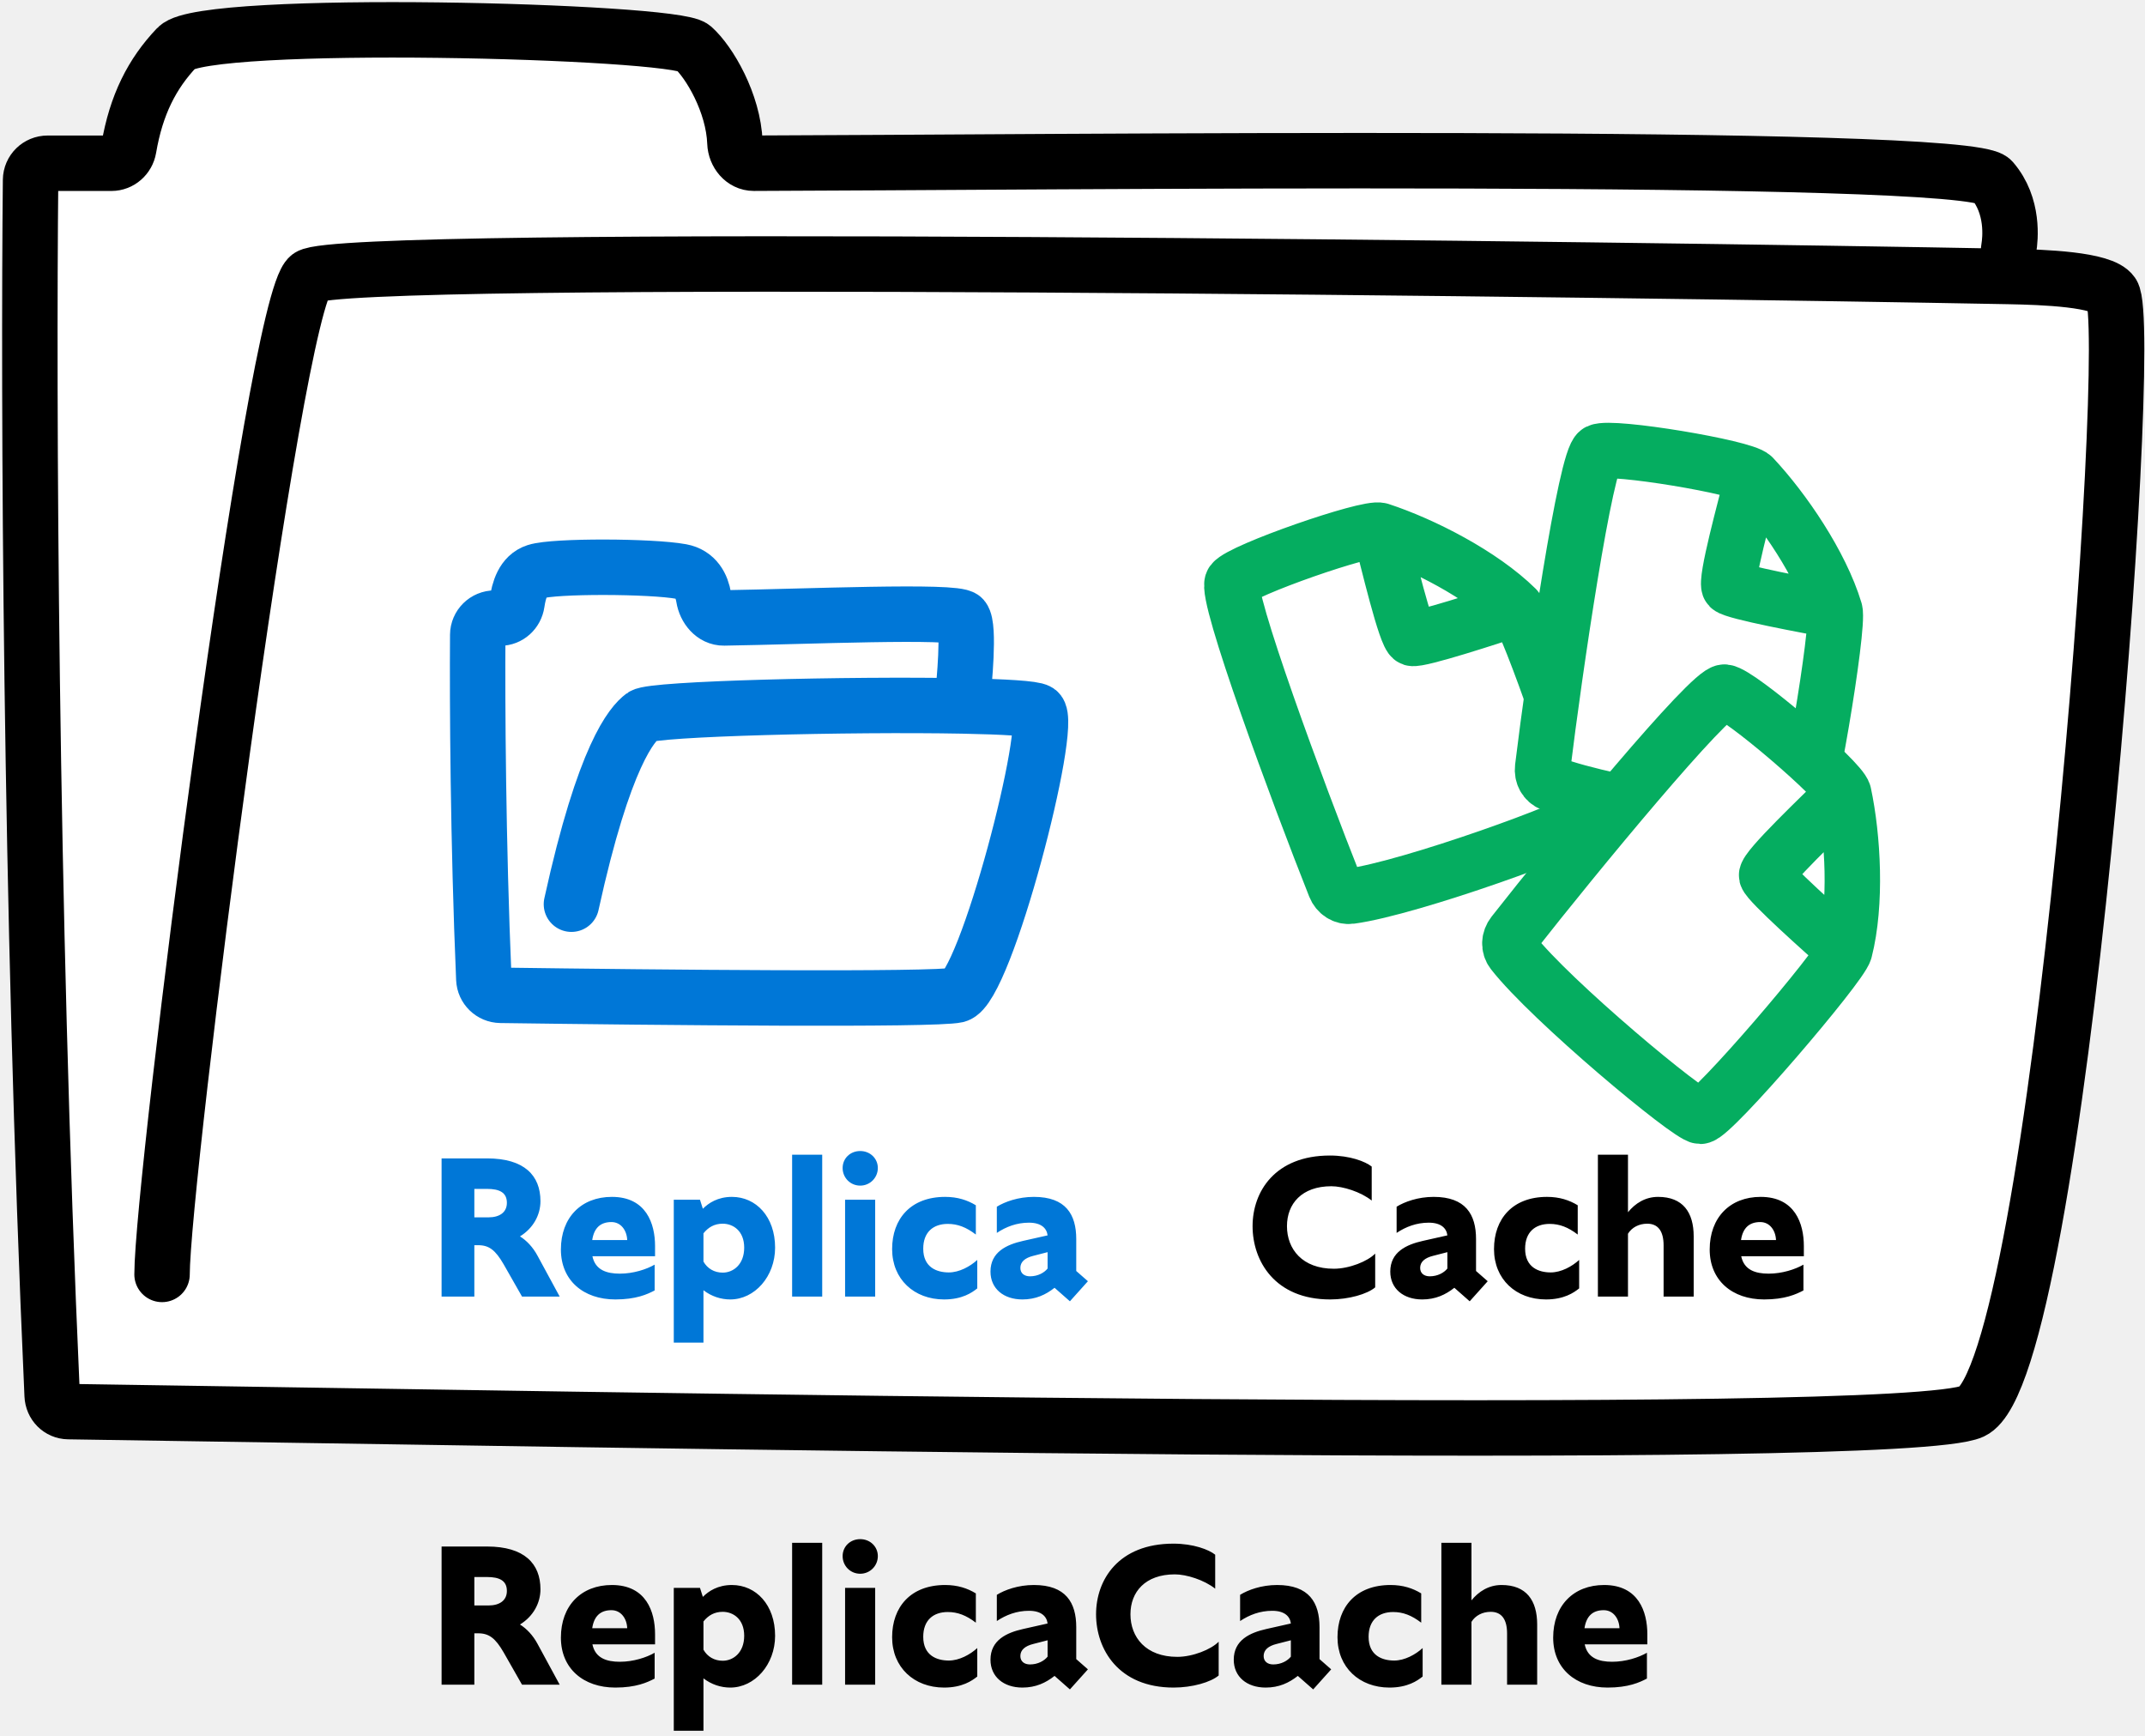
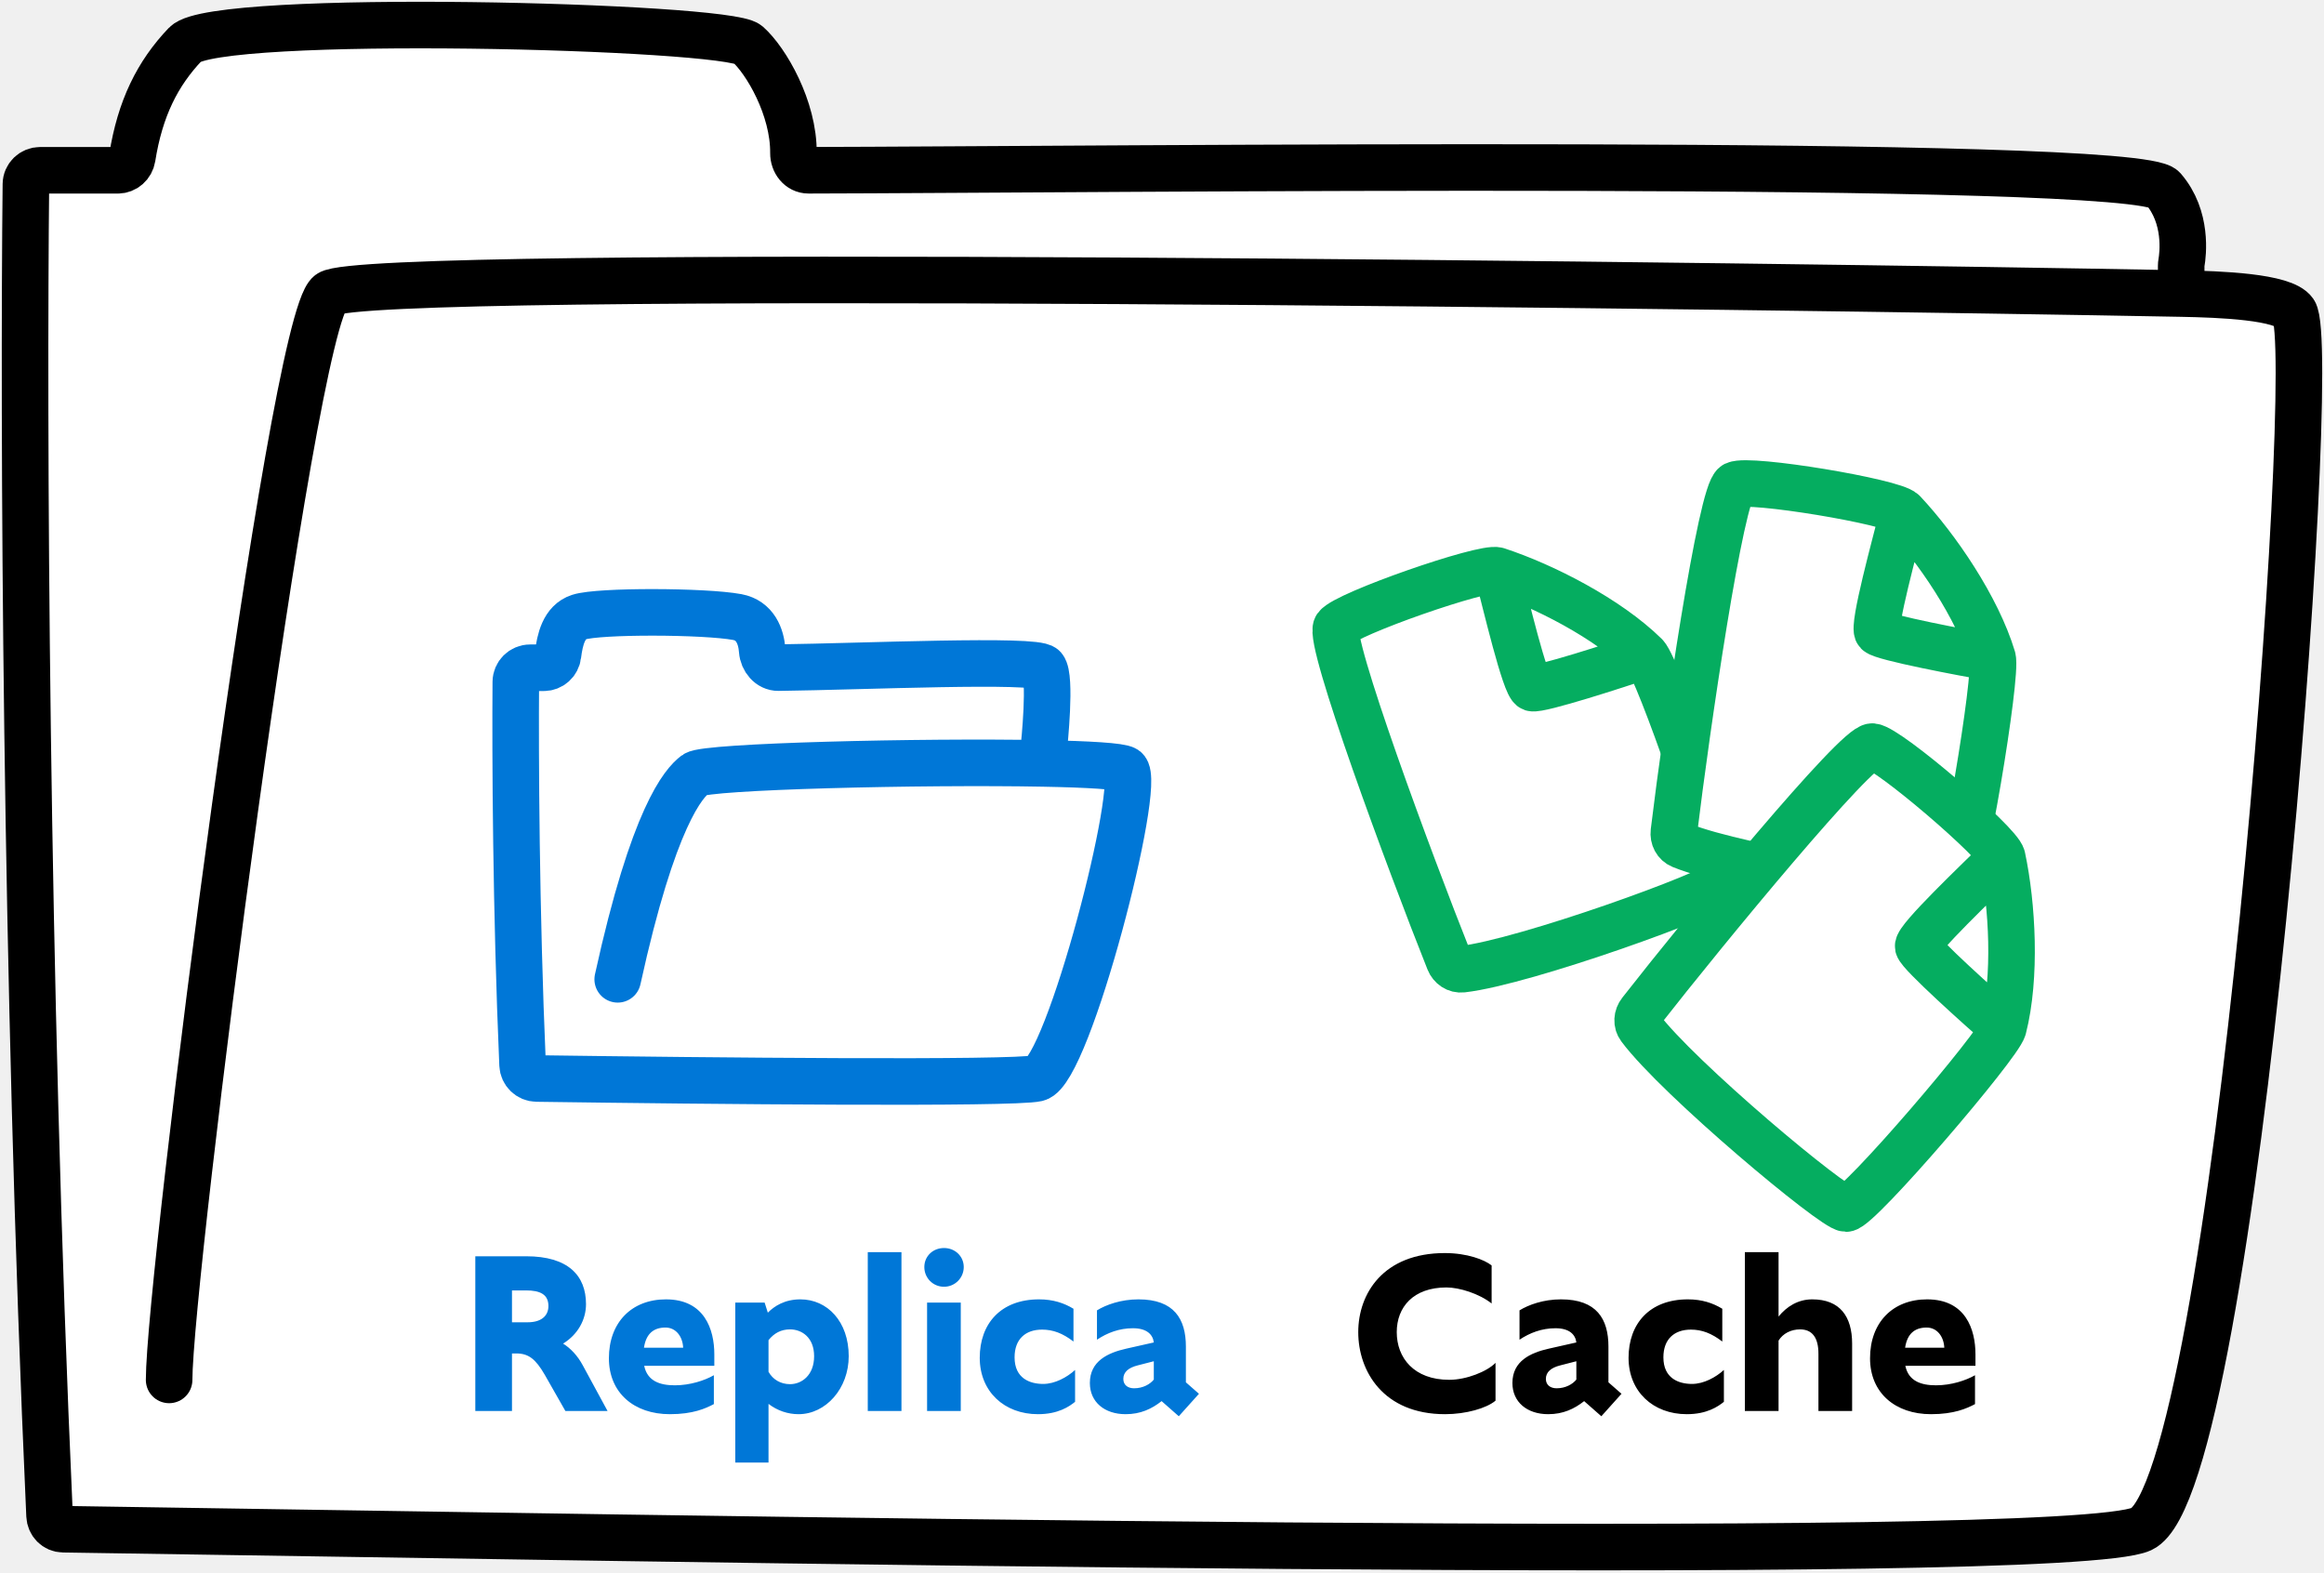
- <svg xmlns="http://www.w3.org/2000/svg" width="503" height="407" viewBox="0 0 503 407" fill="none">
-   <path d="M7.171 42.198C6.661 91.687 7.008 211.023 12.231 327.156C12.326 329.27 13.933 330.938 16.048 330.969C138.492 332.758 445.919 338.648 462.463 330.917C482.798 321.413 500.909 76.972 495.31 68.803C493.039 65.488 479.31 64.981 471 64.823V58.949C471 58.658 471.032 58.37 471.08 58.083C471.398 56.171 472.323 48.253 467.127 42.259C461.336 35.579 239.119 38.128 176.769 38.269C174.261 38.275 172.432 35.972 172.339 33.466C171.993 24.134 166.333 14.533 162.5 11.125C158 7.125 48 4.303 41.5 11.125C35.652 17.264 31.933 24.579 30.197 34.76C29.856 36.757 28.165 38.275 26.139 38.275H11.167C8.977 38.275 7.194 40.008 7.171 42.198Z" fill="white" />
-   <path d="M38 298.803C38 276.803 64.202 71.021 72.5 64.823C80.08 59.163 383.44 63.162 471 64.823M471 64.823C479.31 64.981 493.039 65.488 495.31 68.803C500.909 76.972 482.798 321.413 462.463 330.917C445.919 338.648 138.492 332.758 16.048 330.969C13.933 330.938 12.326 329.27 12.231 327.156C7.008 211.023 6.661 91.687 7.171 42.198C7.194 40.008 8.977 38.275 11.167 38.275H26.139C28.165 38.275 29.856 36.757 30.197 34.76C31.933 24.579 35.652 17.264 41.5 11.125C48 4.303 158 7.125 162.5 11.125C166.333 14.533 171.993 24.134 172.339 33.466C172.432 35.972 174.261 38.275 176.769 38.269C239.119 38.128 461.336 35.579 467.127 42.259C472.323 48.253 471.398 56.171 471.08 58.083C471.032 58.37 471 58.658 471 58.949V64.823Z" stroke="black" stroke-width="13" stroke-linecap="round" stroke-linejoin="round" />
-   <path d="M112.028 148.859C111.918 164.722 112.083 197.311 113.456 229.548C113.547 231.662 115.267 233.335 117.382 233.364C154.239 233.878 219.164 234.517 224.382 233.311C231.132 231.751 247.23 169.363 243.426 166.786C242.425 166.108 235.471 165.702 225.783 165.517V163.283C225.783 163.135 225.791 162.993 225.806 162.846C226.01 160.935 227.448 146.854 225.783 144.922C224.151 143.028 188.466 144.594 169.768 144.88C167.261 144.918 165.417 142.594 165.022 140.119C164.582 137.361 163.176 134.637 159.76 134.004C152.75 132.704 129.941 132.628 125.69 134.004C122.658 134.985 121.691 138.27 121.229 141.394C120.933 143.399 119.289 144.922 117.262 144.922H116.017C113.826 144.922 112.043 146.669 112.028 148.859Z" fill="white" />
-   <path d="M134 212C141.705 176.879 148.257 169.722 150.75 167.85C153.027 166.14 199.483 165.015 225.783 165.517M225.783 165.517C235.471 165.702 242.425 166.108 243.426 166.786C247.23 169.363 231.132 231.751 224.382 233.311C219.164 234.517 154.239 233.878 117.382 233.364C115.267 233.335 113.547 231.662 113.456 229.548C112.083 197.311 111.918 164.722 112.028 148.859C112.043 146.669 113.826 144.922 116.017 144.922H117.262C119.289 144.922 120.933 143.399 121.229 141.394C121.691 138.27 122.658 134.985 125.69 134.004C129.941 132.628 152.75 132.704 159.76 134.004C163.176 134.637 164.582 137.361 165.022 140.119C165.417 142.594 167.261 144.918 169.768 144.88C188.466 144.594 224.151 143.028 225.783 144.922C227.448 146.854 226.01 160.935 225.806 162.846C225.791 162.993 225.783 163.135 225.783 163.283V165.517Z" stroke="#0077D7" stroke-width="13" stroke-linecap="round" stroke-linejoin="round" />
-   <path d="M114.208 369.752C117.088 369.752 118.864 370.568 118.864 373.016C118.864 375.224 117.184 376.424 114.544 376.424H111.232V369.752H114.208ZM112.144 382.952C114.688 382.952 116.176 384.104 118.096 387.416L122.416 395H131.248L126.064 385.448C124.96 383.384 123.472 381.848 121.936 380.888C125.056 378.968 126.736 375.848 126.736 372.632C126.736 366.632 122.992 362.6 114.208 362.6H103.552V395H111.232V382.952H112.144ZM143.386 377.528C145.594 377.528 146.986 379.448 147.082 381.752H138.874C139.306 378.872 140.842 377.528 143.386 377.528ZM144.298 395.672C149.146 395.672 151.786 394.472 153.514 393.56V387.512C151.594 388.616 148.522 389.624 145.354 389.624C142.234 389.624 139.594 388.76 138.922 385.544H153.61V383.144C153.61 377.912 151.546 371.624 143.482 371.624C136.282 371.624 131.53 376.472 131.53 383.96C131.53 391.208 136.81 395.672 144.298 395.672ZM169.473 389.384C167.505 389.384 165.873 388.424 164.961 386.792V380.168C166.113 378.728 167.553 377.912 169.473 377.912C171.921 377.912 174.513 379.592 174.513 383.528C174.513 387.512 171.921 389.384 169.473 389.384ZM171.249 395.672C176.961 395.672 181.76 390.296 181.76 383.528C181.76 376.28 177.297 371.624 171.633 371.624C168.321 371.624 166.161 373.064 164.817 374.408L164.145 372.296H158.001V405.8H164.961V393.512C166.833 394.952 169.041 395.672 171.249 395.672ZM185.751 361.736V395H192.807V361.736H185.751ZM198.172 372.296V395H205.228V372.296H198.172ZM201.724 360.872C199.372 360.872 197.596 362.6 197.596 364.856C197.596 367.112 199.372 368.984 201.724 368.984C204.028 368.984 205.852 367.112 205.852 364.856C205.852 362.6 204.028 360.872 201.724 360.872ZM221.394 395.672C225.618 395.672 227.922 394.088 229.17 393.08V386.408C227.49 387.944 224.946 389.336 222.498 389.336C219.714 389.336 216.498 388.184 216.498 383.768C216.498 379.928 218.802 377.96 222.258 377.96C224.562 377.96 226.578 378.728 228.834 380.456V373.592C226.866 372.392 224.562 371.624 221.634 371.624C213.57 371.624 209.202 376.76 209.202 383.864C209.202 390.92 214.338 395.672 221.394 395.672ZM250.891 396.104L255.115 391.4L252.379 389V381.512C252.379 375.752 249.931 371.624 242.443 371.624C238.747 371.624 235.627 372.776 233.755 373.928V380.072C235.915 378.632 238.411 377.672 241.291 377.672C244.219 377.672 245.467 379.016 245.659 380.648L239.899 381.944C236.059 382.808 232.267 384.536 232.267 389.144C232.267 393.128 235.339 395.672 239.755 395.672C242.875 395.672 245.227 394.568 247.291 392.936L250.891 396.104ZM239.275 388.28C239.275 386.84 240.379 385.928 242.299 385.448L245.659 384.584V388.424C244.891 389.384 243.403 390.248 241.531 390.248C240.235 390.248 239.275 389.576 239.275 388.28ZM284.961 364.52C283.473 363.32 279.825 361.928 275.169 361.928C262.257 361.928 257.025 370.424 257.025 378.488C257.025 386.648 262.257 395.672 275.217 395.672C279.585 395.672 283.905 394.424 285.777 392.84V384.92C284.001 386.744 279.681 388.472 276.081 388.472C268.689 388.472 265.089 383.864 265.089 378.488C265.089 373.256 268.545 369.128 275.505 369.128C278.193 369.128 282.369 370.424 284.961 372.488V364.52ZM307.938 396.104L312.162 391.4L309.426 389V381.512C309.426 375.752 306.978 371.624 299.49 371.624C295.794 371.624 292.674 372.776 290.802 373.928V380.072C292.962 378.632 295.458 377.672 298.338 377.672C301.266 377.672 302.514 379.016 302.706 380.648L296.946 381.944C293.106 382.808 289.314 384.536 289.314 389.144C289.314 393.128 292.386 395.672 296.802 395.672C299.922 395.672 302.274 394.568 304.338 392.936L307.938 396.104ZM296.322 388.28C296.322 386.84 297.426 385.928 299.346 385.448L302.706 384.584V388.424C301.938 389.384 300.45 390.248 298.578 390.248C297.282 390.248 296.322 389.576 296.322 388.28ZM325.832 395.672C330.056 395.672 332.36 394.088 333.608 393.08V386.408C331.928 387.944 329.384 389.336 326.936 389.336C324.152 389.336 320.936 388.184 320.936 383.768C320.936 379.928 323.24 377.96 326.696 377.96C329 377.96 331.016 378.728 333.272 380.456V373.592C331.304 372.392 329 371.624 326.072 371.624C318.008 371.624 313.64 376.76 313.64 383.864C313.64 390.92 318.776 395.672 325.832 395.672ZM338.001 361.736V395H345.057V380.264C345.969 378.776 347.648 377.912 349.569 377.912C352.065 377.912 353.409 379.592 353.409 383V395H360.465V380.888C360.465 375.224 357.921 371.624 352.113 371.624C349.089 371.624 346.737 373.16 345.057 375.224V361.736H338.001ZM376.074 377.528C378.282 377.528 379.674 379.448 379.77 381.752H371.562C371.994 378.872 373.53 377.528 376.074 377.528ZM376.986 395.672C381.834 395.672 384.474 394.472 386.202 393.56V387.512C384.282 388.616 381.21 389.624 378.042 389.624C374.922 389.624 372.282 388.76 371.61 385.544H386.298V383.144C386.298 377.912 384.234 371.624 376.17 371.624C368.97 371.624 364.218 376.472 364.218 383.96C364.218 391.208 369.498 395.672 376.986 395.672Z" fill="black" />
-   <path d="M321.664 273.52C320.176 272.32 316.528 270.928 311.872 270.928C298.96 270.928 293.728 279.424 293.728 287.488C293.728 295.648 298.96 304.672 311.92 304.672C316.288 304.672 320.608 303.424 322.48 301.84V293.92C320.704 295.744 316.384 297.472 312.784 297.472C305.392 297.472 301.792 292.864 301.792 287.488C301.792 282.256 305.248 278.128 312.208 278.128C314.896 278.128 319.072 279.424 321.664 281.488V273.52ZM344.641 305.104L348.865 300.4L346.129 298V290.512C346.129 284.752 343.681 280.624 336.193 280.624C332.497 280.624 329.377 281.776 327.505 282.928V289.072C329.665 287.632 332.161 286.672 335.041 286.672C337.969 286.672 339.217 288.016 339.409 289.648L333.649 290.944C329.809 291.808 326.017 293.536 326.017 298.144C326.017 302.128 329.089 304.672 333.505 304.672C336.625 304.672 338.977 303.568 341.041 301.936L344.641 305.104ZM333.025 297.28C333.025 295.84 334.129 294.928 336.049 294.448L339.409 293.584V297.424C338.641 298.384 337.153 299.248 335.281 299.248C333.985 299.248 333.025 298.576 333.025 297.28ZM362.535 304.672C366.759 304.672 369.063 303.088 370.311 302.08V295.408C368.631 296.944 366.087 298.336 363.639 298.336C360.855 298.336 357.639 297.184 357.639 292.768C357.639 288.928 359.943 286.96 363.399 286.96C365.703 286.96 367.719 287.728 369.975 289.456V282.592C368.007 281.392 365.703 280.624 362.775 280.624C354.711 280.624 350.343 285.76 350.343 292.864C350.343 299.92 355.479 304.672 362.535 304.672ZM374.704 270.736V304H381.76V289.264C382.672 287.776 384.352 286.912 386.272 286.912C388.768 286.912 390.112 288.592 390.112 292V304H397.168V289.888C397.168 284.224 394.624 280.624 388.816 280.624C385.792 280.624 383.44 282.16 381.76 284.224V270.736H374.704ZM412.777 286.528C414.985 286.528 416.377 288.448 416.473 290.752H408.265C408.697 287.872 410.233 286.528 412.777 286.528ZM413.689 304.672C418.537 304.672 421.177 303.472 422.905 302.56V296.512C420.985 297.616 417.913 298.624 414.745 298.624C411.625 298.624 408.985 297.76 408.313 294.544H423.001V292.144C423.001 286.912 420.937 280.624 412.873 280.624C405.673 280.624 400.921 285.472 400.921 292.96C400.921 300.208 406.201 304.672 413.689 304.672Z" fill="black" />
-   <path d="M114.208 278.752C117.088 278.752 118.864 279.568 118.864 282.016C118.864 284.224 117.184 285.424 114.544 285.424H111.232V278.752H114.208ZM112.144 291.952C114.688 291.952 116.176 293.104 118.096 296.416L122.416 304H131.248L126.064 294.448C124.96 292.384 123.472 290.848 121.936 289.888C125.056 287.968 126.736 284.848 126.736 281.632C126.736 275.632 122.992 271.6 114.208 271.6H103.552V304H111.232V291.952H112.144ZM143.386 286.528C145.594 286.528 146.986 288.448 147.082 290.752H138.874C139.306 287.872 140.842 286.528 143.386 286.528ZM144.298 304.672C149.146 304.672 151.786 303.472 153.514 302.56V296.512C151.594 297.616 148.522 298.624 145.354 298.624C142.234 298.624 139.594 297.76 138.922 294.544H153.61V292.144C153.61 286.912 151.546 280.624 143.482 280.624C136.282 280.624 131.53 285.472 131.53 292.96C131.53 300.208 136.81 304.672 144.298 304.672ZM169.473 298.384C167.505 298.384 165.873 297.424 164.961 295.792V289.168C166.113 287.728 167.553 286.912 169.473 286.912C171.921 286.912 174.513 288.592 174.513 292.528C174.513 296.512 171.921 298.384 169.473 298.384ZM171.249 304.672C176.961 304.672 181.76 299.296 181.76 292.528C181.76 285.28 177.297 280.624 171.633 280.624C168.321 280.624 166.161 282.064 164.817 283.408L164.145 281.296H158.001V314.8H164.961V302.512C166.833 303.952 169.041 304.672 171.249 304.672ZM185.751 270.736V304H192.807V270.736H185.751ZM198.172 281.296V304H205.228V281.296H198.172ZM201.724 269.872C199.372 269.872 197.596 271.6 197.596 273.856C197.596 276.112 199.372 277.984 201.724 277.984C204.028 277.984 205.852 276.112 205.852 273.856C205.852 271.6 204.028 269.872 201.724 269.872ZM221.394 304.672C225.618 304.672 227.922 303.088 229.17 302.08V295.408C227.49 296.944 224.946 298.336 222.498 298.336C219.714 298.336 216.498 297.184 216.498 292.768C216.498 288.928 218.802 286.96 222.258 286.96C224.562 286.96 226.578 287.728 228.834 289.456V282.592C226.866 281.392 224.562 280.624 221.634 280.624C213.57 280.624 209.202 285.76 209.202 292.864C209.202 299.92 214.338 304.672 221.394 304.672ZM250.891 305.104L255.115 300.4L252.379 298V290.512C252.379 284.752 249.931 280.624 242.443 280.624C238.747 280.624 235.627 281.776 233.755 282.928V289.072C235.915 287.632 238.411 286.672 241.291 286.672C244.219 286.672 245.467 288.016 245.659 289.648L239.899 290.944C236.059 291.808 232.267 293.536 232.267 298.144C232.267 302.128 235.339 304.672 239.755 304.672C242.875 304.672 245.227 303.568 247.291 301.936L250.891 305.104ZM239.275 297.28C239.275 295.84 240.379 294.928 242.299 294.448L245.659 293.584V297.424C244.891 298.384 243.403 299.248 241.531 299.248C240.235 299.248 239.275 298.576 239.275 297.28Z" fill="#0077D7" />
-   <path d="M313.061 207.852C304.488 186.301 287.084 139.21 289.009 136.521C291.011 133.723 320.709 123.394 323.633 124.353C333.643 127.637 347.468 134.703 355.535 142.65C358.188 145.263 373.482 189.076 372.101 191.471C370.813 193.704 330.883 208.211 316.714 210.122C315.105 210.339 313.661 209.361 313.061 207.852Z" fill="white" />
-   <path d="M323.633 124.353C320.709 123.394 291.011 133.723 289.009 136.521C287.084 139.21 304.488 186.301 313.061 207.852C313.661 209.361 315.105 210.339 316.714 210.122C330.883 208.211 370.813 193.704 372.101 191.471C373.482 189.076 358.188 145.263 355.535 142.65M323.633 124.353C333.643 127.637 347.468 134.703 355.535 142.65M323.633 124.353C325.419 131.281 329.641 149.174 331.162 149.663C332.684 150.152 349.625 144.655 355.535 142.65" stroke="#05AD60" stroke-width="13" stroke-linecap="round" stroke-linejoin="round" />
-   <path d="M361.745 180.027C364.556 157.004 371.861 107.335 374.84 105.897C377.939 104.402 408.953 109.578 411.059 111.821C418.268 119.502 427.013 132.332 430.282 143.174C431.357 146.739 423.771 192.521 421.41 193.96C419.21 195.302 377.213 188.887 363.863 183.77C362.347 183.189 361.548 181.638 361.745 180.027Z" fill="white" />
-   <path d="M411.059 111.821C408.953 109.578 377.939 104.402 374.84 105.897C371.861 107.335 364.556 157.004 361.745 180.027C361.548 181.638 362.347 183.189 363.863 183.77C377.213 188.887 419.21 195.302 421.41 193.96C423.771 192.521 431.357 146.739 430.282 143.174M411.059 111.821C418.268 119.502 427.013 132.332 430.282 143.174M411.059 111.821C409.305 118.757 404.43 136.483 405.531 137.642C406.631 138.801 424.134 142.1 430.282 143.174" stroke="#05AD60" stroke-width="13" stroke-linecap="round" stroke-linejoin="round" />
-   <path d="M354.874 218.947C369.186 200.695 401.126 161.961 404.418 162.271C407.844 162.594 431.712 183.063 432.354 186.073C434.553 196.375 435.402 211.878 432.593 222.848C431.67 226.455 401.501 261.717 398.736 261.728C396.159 261.738 363.531 234.529 354.751 223.246C353.754 221.964 353.873 220.224 354.874 218.947Z" fill="white" />
-   <path d="M432.354 186.073C431.712 183.063 407.844 162.594 404.418 162.271C401.126 161.961 369.186 200.695 354.874 218.947C353.873 220.224 353.754 221.964 354.751 223.246C363.531 234.529 396.159 261.738 398.736 261.728C401.501 261.717 431.67 226.455 432.593 222.848M432.354 186.073C434.553 196.375 435.402 211.878 432.593 222.848M432.354 186.073C427.266 191.102 413.927 203.752 414.269 205.313C414.612 206.874 427.886 218.749 432.593 222.848" stroke="#05AD60" stroke-width="13" stroke-linecap="round" stroke-linejoin="round" />
+ <svg xmlns="http://www.w3.org/2000/svg" height="92" viewBox="0 0 649 439" fill="none">
+   <path d="M7.235 51.435C6.552 115.008 6.97 271.337 13.838 423.202C13.934 425.315 15.528 426.983 17.643 427.014C175.785 429.314 576.521 437.009 598.038 426.962C624.426 414.64 647.928 97.719 640.663 87.128C637.716 82.831 619.901 82.173 609.117 81.969V74.223C609.117 73.932 609.147 73.65 609.197 73.363C609.584 71.144 610.962 60.633 604.091 52.714C596.529 43.998 304.569 47.4 225.8 47.544C223.291 47.549 221.552 45.254 221.575 42.745C221.69 30.21 213.958 16.941 208.787 12.349C202.947 7.163 60.204 3.503 51.77 12.349C43.983 20.514 39.105 30.286 36.931 44.03C36.614 46.03 34.919 47.549 32.893 47.549H11.231C9.041 47.549 7.258 49.245 7.235 51.435Z" fill="white" />
+   <path d="M47.228 385.326C47.228 356.802 81.229 90.003 91.997 81.969C101.834 74.629 495.493 79.815 609.117 81.969M609.117 81.969C619.901 82.173 637.716 82.831 640.663 87.128C647.928 97.719 624.426 414.64 598.038 426.962C576.521 437.009 175.785 429.314 17.643 427.014C15.528 426.983 13.934 425.315 13.838 423.202C6.97 271.337 6.552 115.008 7.235 51.435C7.258 49.245 9.041 47.549 11.231 47.549H32.893C34.919 47.549 36.614 46.03 36.931 44.03C39.105 30.286 43.983 20.514 51.77 12.349C60.204 3.503 202.947 7.163 208.787 12.349C213.958 16.941 221.69 30.21 221.575 42.745C221.552 45.254 223.291 47.549 225.8 47.544C304.569 47.4 596.529 43.998 604.091 52.714C610.962 60.633 609.584 71.144 609.197 73.363C609.147 73.65 609.117 73.932 609.117 74.223V81.969Z" stroke="black" stroke-width="13" stroke-linecap="round" stroke-linejoin="round" />
+   <path d="M144.045 190.411C143.884 210.7 144.076 254.367 145.935 297.344C146.026 299.458 147.736 301.13 149.852 301.16C197.389 301.828 282.773 302.682 289.586 301.106C298.331 299.083 319.185 218.164 314.256 214.821C312.959 213.941 303.952 213.415 291.401 213.176V210.211C291.401 210.064 291.408 209.921 291.424 209.774C291.662 207.558 293.577 188.991 291.401 186.463C289.244 183.958 241.193 186.121 217.41 186.428C214.904 186.461 213.036 184.157 212.852 181.658C212.557 177.646 210.886 173.233 205.871 172.302C196.789 170.616 167.241 170.517 161.735 172.302C157.466 173.685 156.358 178.596 155.814 182.933C155.562 184.944 153.893 186.463 151.866 186.463H148.036C145.845 186.463 144.062 188.22 144.045 190.411Z" fill="white" />
+   <path d="M172.5 273.465C182.481 227.912 190.97 218.629 194.198 216.202C197.148 213.984 257.33 212.525 291.401 213.176M291.401 213.176C303.952 213.415 312.959 213.941 314.256 214.821C319.185 218.164 298.331 299.083 289.586 301.106C282.773 302.682 197.389 301.828 149.852 301.16C147.736 301.13 146.026 299.458 145.935 297.344C144.076 254.367 143.884 210.7 144.045 190.411C144.062 188.22 145.845 186.463 148.036 186.463H151.866C153.893 186.463 155.562 184.944 155.814 182.933C156.358 178.596 157.466 173.685 161.735 172.302C167.241 170.517 196.789 170.616 205.871 172.302C210.886 173.233 212.557 177.646 212.852 181.658C213.036 184.157 214.904 186.461 217.41 186.428C241.193 186.121 289.244 183.958 291.401 186.463C293.577 188.991 291.662 207.558 291.424 209.774C291.408 209.921 291.401 210.064 291.401 210.211V213.176Z" stroke="#0077D7" stroke-width="13" stroke-linecap="round" stroke-linejoin="round" />
+   <path d="M416.552 353.36C414.568 351.76 409.704 349.904 403.496 349.904C386.28 349.904 379.304 361.232 379.304 371.984C379.304 382.864 386.28 394.896 403.56 394.896C409.384 394.896 415.144 393.232 417.64 391.12V380.56C415.272 382.992 409.512 385.296 404.712 385.296C394.856 385.296 390.056 379.152 390.056 371.984C390.056 365.008 394.664 359.504 403.944 359.504C407.528 359.504 413.096 361.232 416.552 363.984V353.36ZM447.188 395.472L452.82 389.2L449.172 386V376.016C449.172 368.336 445.908 362.832 435.924 362.832C430.996 362.832 426.836 364.368 424.34 365.904V374.096C427.22 372.176 430.548 370.896 434.388 370.896C438.292 370.896 439.956 372.688 440.212 374.864L432.532 376.592C427.412 377.744 422.356 380.048 422.356 386.192C422.356 391.504 426.452 394.896 432.34 394.896C436.5 394.896 439.636 393.424 442.388 391.248L447.188 395.472ZM431.7 385.04C431.7 383.12 433.172 381.904 435.732 381.264L440.212 380.112V385.232C439.188 386.512 437.204 387.664 434.708 387.664C432.98 387.664 431.7 386.768 431.7 385.04ZM471.047 394.896C476.679 394.896 479.751 392.784 481.415 391.44V382.544C479.175 384.592 475.783 386.448 472.519 386.448C468.807 386.448 464.519 384.912 464.519 379.024C464.519 373.904 467.591 371.28 472.199 371.28C475.271 371.28 477.959 372.304 480.967 374.608V365.456C478.343 363.856 475.271 362.832 471.367 362.832C460.615 362.832 454.791 369.68 454.791 379.152C454.791 388.56 461.639 394.896 471.047 394.896ZM487.272 349.648V394H496.68V374.352C497.896 372.368 500.135 371.216 502.696 371.216C506.024 371.216 507.816 373.456 507.816 378V394H517.224V375.184C517.224 367.632 513.832 362.832 506.088 362.832C502.056 362.832 498.92 364.88 496.68 367.632V349.648H487.272ZM538.036 370.704C540.98 370.704 542.836 373.264 542.964 376.336H532.02C532.596 372.496 534.644 370.704 538.036 370.704ZM539.252 394.896C545.716 394.896 549.236 393.296 551.54 392.08V384.016C548.98 385.488 544.884 386.832 540.66 386.832C536.5 386.832 532.98 385.68 532.084 381.392H551.668V378.192C551.668 371.216 548.916 362.832 538.164 362.832C528.564 362.832 522.228 369.296 522.228 379.28C522.228 388.944 529.268 394.896 539.252 394.896Z" fill="black" />
+   <path d="M146.944 360.336C150.784 360.336 153.152 361.424 153.152 364.688C153.152 367.632 150.912 369.232 147.392 369.232H142.976V360.336H146.944ZM144.192 377.936C147.584 377.936 149.568 379.472 152.128 383.888L157.888 394H169.664L162.752 381.264C161.28 378.512 159.296 376.464 157.248 375.184C161.408 372.624 163.648 368.464 163.648 364.176C163.648 356.176 158.656 350.8 146.944 350.8H132.736V394H142.976V377.936H144.192ZM185.849 370.704C188.793 370.704 190.649 373.264 190.777 376.336H179.833C180.409 372.496 182.457 370.704 185.849 370.704ZM187.065 394.896C193.529 394.896 197.049 393.296 199.353 392.08V384.016C196.793 385.488 192.697 386.832 188.473 386.832C184.312 386.832 180.793 385.68 179.897 381.392H199.481V378.192C199.481 371.216 196.729 362.832 185.977 362.832C176.377 362.832 170.041 369.296 170.041 379.28C170.041 388.944 177.081 394.896 187.065 394.896ZM220.63 386.512C218.006 386.512 215.83 385.232 214.614 383.056V374.224C216.15 372.304 218.07 371.216 220.63 371.216C223.894 371.216 227.35 373.456 227.35 378.704C227.35 384.016 223.894 386.512 220.63 386.512ZM222.998 394.896C230.614 394.896 237.014 387.728 237.014 378.704C237.014 369.04 231.062 362.832 223.51 362.832C219.094 362.832 216.214 364.752 214.422 366.544L213.526 363.728H205.334V408.4H214.614V392.016C217.11 393.936 220.054 394.896 222.998 394.896ZM242.334 349.648V394H251.742V349.648H242.334ZM258.897 363.728V394H268.305V363.728H258.897ZM263.633 348.496C260.497 348.496 258.129 350.8 258.129 353.808C258.129 356.816 260.497 359.312 263.633 359.312C266.705 359.312 269.137 356.816 269.137 353.808C269.137 350.8 266.705 348.496 263.633 348.496ZM289.859 394.896C295.491 394.896 298.563 392.784 300.227 391.44V382.544C297.987 384.592 294.595 386.448 291.331 386.448C287.619 386.448 283.331 384.912 283.331 379.024C283.331 373.904 286.403 371.28 291.011 371.28C294.083 371.28 296.771 372.304 299.779 374.608V365.456C297.155 363.856 294.083 362.832 290.179 362.832C279.427 362.832 273.603 369.68 273.603 379.152C273.603 388.56 280.451 394.896 289.859 394.896ZM329.188 395.472L334.82 389.2L331.172 386V376.016C331.172 368.336 327.908 362.832 317.924 362.832C312.996 362.832 308.836 364.368 306.34 365.904V374.096C309.22 372.176 312.548 370.896 316.388 370.896C320.292 370.896 321.956 372.688 322.212 374.864L314.532 376.592C309.412 377.744 304.356 380.048 304.356 386.192C304.356 391.504 308.452 394.896 314.34 394.896C318.5 394.896 321.636 393.424 324.388 391.248L329.188 395.472ZM313.7 385.04C313.7 383.12 315.172 381.904 317.732 381.264L322.212 380.112V385.232C321.188 386.512 319.204 387.664 316.708 387.664C314.98 387.664 313.7 386.768 313.7 385.04Z" fill="#0077D7" />
+   <path d="M404.688 268.327C393.677 240.72 370.685 178.601 373.203 175.082C375.8 171.453 414.32 158.056 418.112 159.3C431.095 163.559 449.027 172.724 459.491 183.031C462.931 186.42 482.769 243.248 480.977 246.354C479.282 249.293 425.961 268.631 408.339 270.645C406.726 270.83 405.29 269.835 404.688 268.327Z" fill="white" />
+   <path d="M418.112 159.3C414.32 158.056 375.8 171.453 373.203 175.082C370.685 178.601 393.677 240.72 404.688 268.327C405.29 269.835 406.726 270.83 408.339 270.645C425.961 268.631 479.282 249.293 480.977 246.354C482.769 243.248 462.931 186.42 459.491 183.031M418.112 159.3C431.095 163.559 449.027 172.724 459.491 183.031M418.112 159.3C420.429 168.285 425.904 191.493 427.878 192.127C429.851 192.762 451.825 185.632 459.491 183.031" stroke="#05AD60" stroke-width="13" stroke-linecap="round" stroke-linejoin="round" />
+   <path d="M467.451 232.286C471.026 202.78 480.633 137.242 484.53 135.362C488.549 133.422 528.777 140.136 531.508 143.046C540.859 153.008 552.201 169.649 556.441 183.711C557.835 188.335 547.996 247.716 544.934 249.583C542.038 251.349 485.974 242.753 469.543 236.071C468.039 235.459 467.256 233.897 467.451 232.286Z" fill="white" />
+   <path d="M531.508 143.046C528.777 140.136 488.549 133.422 484.53 135.362C480.633 137.242 471.026 202.78 467.451 232.286C467.256 233.897 468.039 235.459 469.543 236.071C485.974 242.753 542.038 251.349 544.934 249.583C547.996 247.716 557.835 188.335 556.441 183.711M531.508 143.046C540.859 153.008 552.201 169.649 556.441 183.711M531.508 143.046C529.232 152.042 522.91 175.033 524.337 176.536C525.765 178.039 548.467 182.318 556.441 183.711" stroke="#05AD60" stroke-width="13" stroke-linecap="round" stroke-linejoin="round" />
+   <path d="M458.153 282.606C476.471 259.2 518.587 208.075 522.895 208.481C527.338 208.9 558.296 235.449 559.129 239.352C561.98 252.715 563.082 272.823 559.439 287.052C558.241 291.73 519.111 337.466 515.525 337.481C512.132 337.494 468.593 301.143 457.986 286.927C457.015 285.626 457.152 283.884 458.153 282.606Z" fill="white" />
+   <path d="M559.129 239.352C558.296 235.449 527.338 208.9 522.895 208.481C518.587 208.075 476.471 259.2 458.153 282.606C457.152 283.884 457.015 285.626 457.986 286.927C468.593 301.143 512.132 337.494 515.525 337.481C519.111 337.466 558.241 291.73 559.439 287.052M559.129 239.352C561.98 252.715 563.082 272.823 559.439 287.052M559.129 239.352C552.529 245.875 535.228 262.283 535.672 264.308C536.117 266.333 553.334 281.736 559.439 287.052" stroke="#05AD60" stroke-width="13" stroke-linecap="round" stroke-linejoin="round" />
</svg>
